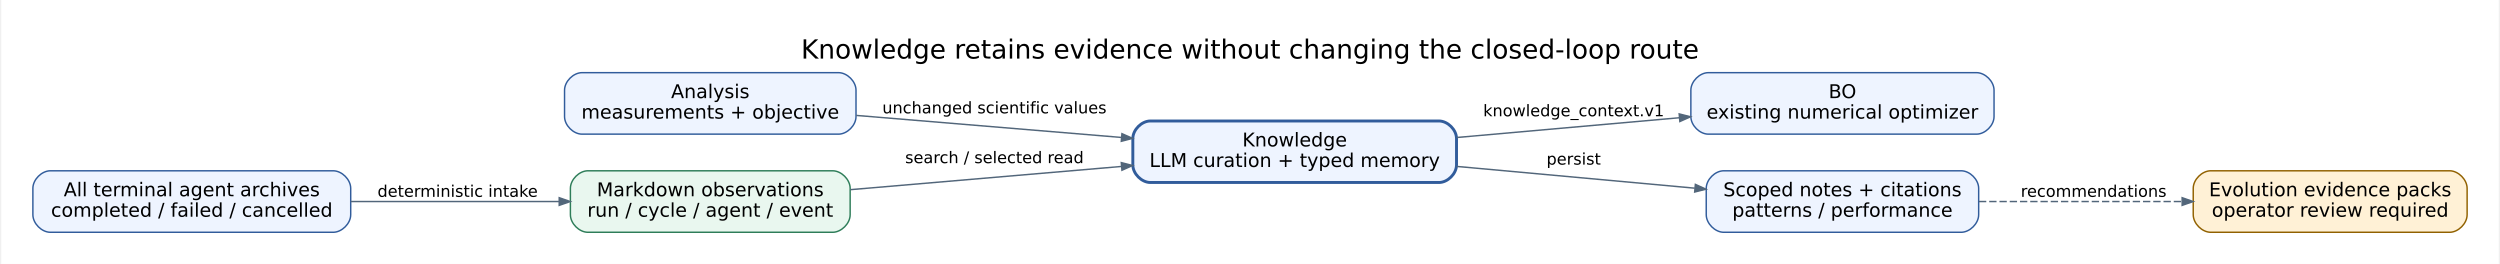
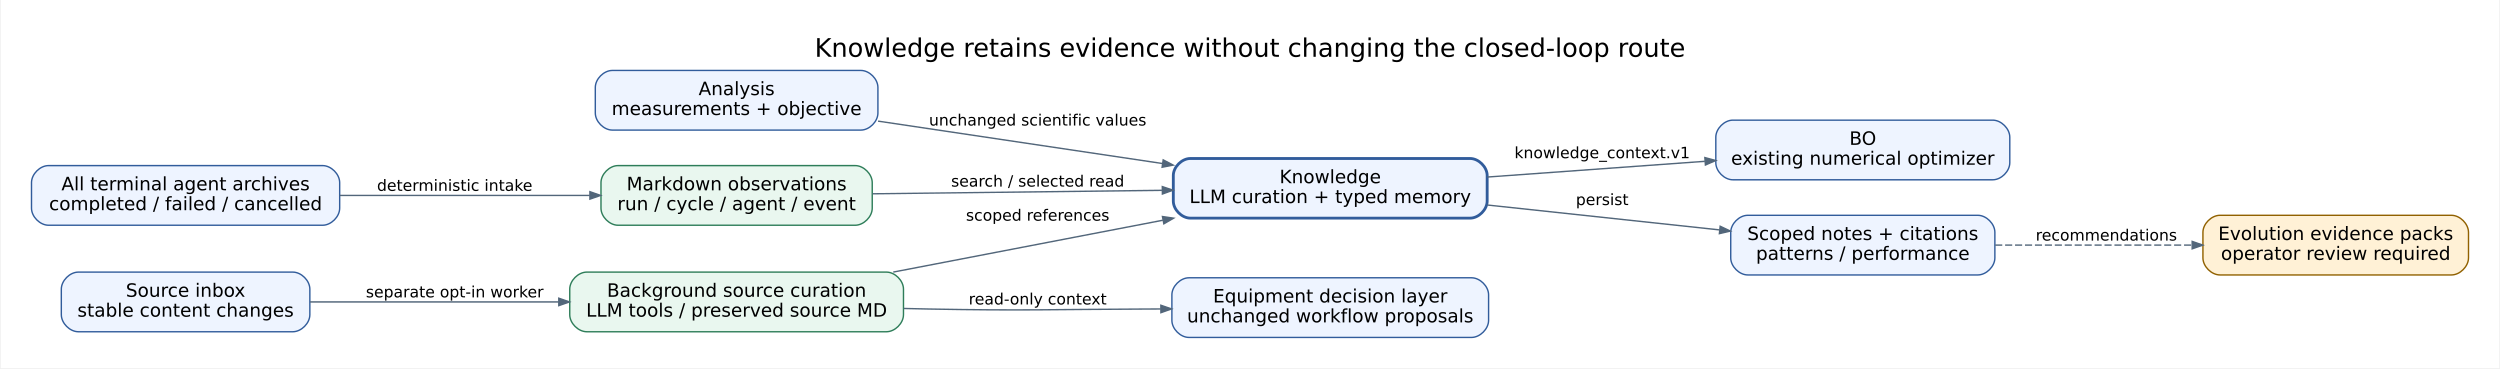
- <svg xmlns="http://www.w3.org/2000/svg" width="1705pt" height="180pt" viewBox="0.00 0.00 1705.20 180.20">
-   <g id="graph0" class="graph" transform="scale(1 1) rotate(0) translate(21.6 158.6)">
-     <polygon fill="white" stroke="transparent" points="-21.6,21.6 -21.6,-158.6 1683.6,-158.6 1683.6,21.6 -21.6,21.6" />
-     <text text-anchor="middle" x="831" y="-118.6" font-family="DejaVu Sans" font-size="18.00">Knowledge retains evidence without changing the closed-loop route</text>
+ <svg xmlns="http://www.w3.org/2000/svg" width="1759pt" height="259pt" viewBox="0.00 0.00 1759.20 259.20">
+   <g id="graph0" class="graph" transform="scale(1 1) rotate(0) translate(21.6 237.6)">
+     <polygon fill="white" stroke="transparent" points="-21.6,21.6 -21.6,-237.6 1737.6,-237.6 1737.6,21.6 -21.6,21.6" />
+     <text text-anchor="middle" x="858" y="-197.6" font-family="DejaVu Sans" font-size="18.00">Knowledge retains evidence without changing the closed-loop route</text>
    <g id="node1" class="node">
-       <path fill="#eef4ff" stroke="#315c9b" d="M550,-109C550,-109 375,-109 375,-109 369,-109 363,-103 363,-97 363,-97 363,-79 363,-79 363,-73 369,-67 375,-67 375,-67 550,-67 550,-67 556,-67 562,-73 562,-79 562,-79 562,-97 562,-97 562,-103 556,-109 550,-109" />
-       <text text-anchor="middle" x="462.5" y="-91.6" font-family="DejaVu Sans" font-size="13.00">Analysis</text>
-       <text text-anchor="middle" x="462.5" y="-77.6" font-family="DejaVu Sans" font-size="13.00">measurements + objective</text>
+       <path fill="#eef4ff" stroke="#315c9b" d="M584,-188C584,-188 409,-188 409,-188 403,-188 397,-182 397,-176 397,-176 397,-158 397,-158 397,-152 403,-146 409,-146 409,-146 584,-146 584,-146 590,-146 596,-152 596,-158 596,-158 596,-176 596,-176 596,-182 590,-188 584,-188" />
+       <text text-anchor="middle" x="496.5" y="-170.6" font-family="DejaVu Sans" font-size="13.00">Analysis</text>
+       <text text-anchor="middle" x="496.5" y="-156.6" font-family="DejaVu Sans" font-size="13.00">measurements + objective</text>
    </g>
    <g id="node2" class="node">
-       <path fill="#eef4ff" stroke="#315c9b" stroke-width="2" d="M960,-76C960,-76 763,-76 763,-76 757,-76 751,-70 751,-64 751,-64 751,-46 751,-46 751,-40 757,-34 763,-34 763,-34 960,-34 960,-34 966,-34 972,-40 972,-46 972,-46 972,-64 972,-64 972,-70 966,-76 960,-76" />
-       <text text-anchor="middle" x="861.5" y="-58.6" font-family="DejaVu Sans" font-size="13.00">Knowledge</text>
-       <text text-anchor="middle" x="861.5" y="-44.6" font-family="DejaVu Sans" font-size="13.00">LLM curation + typed memory</text>
+       <path fill="#eef4ff" stroke="#315c9b" stroke-width="2" d="M1013,-126C1013,-126 816,-126 816,-126 810,-126 804,-120 804,-114 804,-114 804,-96 804,-96 804,-90 810,-84 816,-84 816,-84 1013,-84 1013,-84 1019,-84 1025,-90 1025,-96 1025,-96 1025,-114 1025,-114 1025,-120 1019,-126 1013,-126" />
+       <text text-anchor="middle" x="914.5" y="-108.6" font-family="DejaVu Sans" font-size="13.00">Knowledge</text>
+       <text text-anchor="middle" x="914.5" y="-94.6" font-family="DejaVu Sans" font-size="13.00">LLM curation + typed memory</text>
    </g>
    <g id="edge1" class="edge">
-       <path fill="none" stroke="#52667a" d="M562.14,-79.8C616.98,-75.24 685.56,-69.54 743.14,-64.76" />
-       <polygon fill="#52667a" stroke="#52667a" points="743.57,-67.35 750.82,-64.12 743.13,-62.12 743.57,-67.35" />
-       <text text-anchor="middle" x="656.5" y="-81.2" font-family="DejaVu Sans" font-size="11.00">unchanged scientific values</text>
+       <path fill="none" stroke="#52667a" d="M596.09,-152.31C656.12,-143.36 733.14,-131.88 796.28,-122.47" />
+       <polygon fill="#52667a" stroke="#52667a" points="796.88,-125.03 803.91,-121.33 796.11,-119.84 796.88,-125.03" />
+       <text text-anchor="middle" x="708.5" y="-149.2" font-family="DejaVu Sans" font-size="11.00">unchanged scientific values</text>
    </g>
    <g id="node3" class="node">
-       <path fill="#eef4ff" stroke="#315c9b" d="M1327,-109C1327,-109 1144,-109 1144,-109 1138,-109 1132,-103 1132,-97 1132,-97 1132,-79 1132,-79 1132,-73 1138,-67 1144,-67 1144,-67 1327,-67 1327,-67 1333,-67 1339,-73 1339,-79 1339,-79 1339,-97 1339,-97 1339,-103 1333,-109 1327,-109" />
-       <text text-anchor="middle" x="1235.5" y="-91.6" font-family="DejaVu Sans" font-size="13.00">BO</text>
-       <text text-anchor="middle" x="1235.5" y="-77.6" font-family="DejaVu Sans" font-size="13.00">existing numerical optimizer</text>
+       <path fill="#eef4ff" stroke="#315c9b" d="M1381,-153C1381,-153 1198,-153 1198,-153 1192,-153 1186,-147 1186,-141 1186,-141 1186,-123 1186,-123 1186,-117 1192,-111 1198,-111 1198,-111 1381,-111 1381,-111 1387,-111 1393,-117 1393,-123 1393,-123 1393,-141 1393,-141 1393,-147 1387,-153 1381,-153" />
+       <text text-anchor="middle" x="1289.5" y="-135.6" font-family="DejaVu Sans" font-size="13.00">BO</text>
+       <text text-anchor="middle" x="1289.5" y="-121.6" font-family="DejaVu Sans" font-size="13.00">existing numerical optimizer</text>
    </g>
    <g id="edge2" class="edge">
-       <path fill="none" stroke="#52667a" d="M972.1,-64.72C1020.01,-68.97 1076.1,-73.95 1124.1,-78.21" />
-       <polygon fill="#52667a" stroke="#52667a" points="1124.03,-80.84 1131.73,-78.88 1124.49,-75.61 1124.03,-80.84" />
-       <text text-anchor="middle" x="1052" y="-79.2" font-family="DejaVu Sans" font-size="11.00">knowledge_context.v1</text>
+       <path fill="none" stroke="#52667a" d="M1025.14,-112.94C1073.39,-116.43 1129.96,-120.52 1178.28,-124.02" />
+       <polygon fill="#52667a" stroke="#52667a" points="1178.29,-126.65 1185.96,-124.58 1178.67,-121.42 1178.29,-126.65" />
+       <text text-anchor="middle" x="1106" y="-126.2" font-family="DejaVu Sans" font-size="11.00">knowledge_context.v1</text>
    </g>
    <g id="node6" class="node">
-       <path fill="#eef4ff" stroke="#315c9b" d="M1316.5,-42C1316.5,-42 1154.5,-42 1154.5,-42 1148.5,-42 1142.5,-36 1142.5,-30 1142.5,-30 1142.5,-12 1142.5,-12 1142.5,-6 1148.5,0 1154.5,0 1154.5,0 1316.5,0 1316.5,0 1322.5,0 1328.5,-6 1328.5,-12 1328.5,-12 1328.5,-30 1328.5,-30 1328.5,-36 1322.5,-42 1316.5,-42" />
-       <text text-anchor="middle" x="1235.5" y="-24.6" font-family="DejaVu Sans" font-size="13.00">Scoped notes + citations</text>
-       <text text-anchor="middle" x="1235.5" y="-10.6" font-family="DejaVu Sans" font-size="13.00">patterns / performance</text>
+       <path fill="#eef4ff" stroke="#315c9b" d="M1370.5,-86C1370.5,-86 1208.5,-86 1208.5,-86 1202.5,-86 1196.5,-80 1196.5,-74 1196.5,-74 1196.5,-56 1196.5,-56 1196.5,-50 1202.5,-44 1208.5,-44 1208.5,-44 1370.5,-44 1370.5,-44 1376.5,-44 1382.5,-50 1382.5,-56 1382.5,-56 1382.5,-74 1382.5,-74 1382.5,-80 1376.5,-86 1370.5,-86" />
+       <text text-anchor="middle" x="1289.5" y="-68.6" font-family="DejaVu Sans" font-size="13.00">Scoped notes + citations</text>
+       <text text-anchor="middle" x="1289.5" y="-54.6" font-family="DejaVu Sans" font-size="13.00">patterns / performance</text>
    </g>
    <g id="edge5" class="edge">
-       <path fill="none" stroke="#52667a" d="M972.1,-44.98C1023.57,-40.28 1084.49,-34.71 1134.67,-30.12" />
-       <polygon fill="#52667a" stroke="#52667a" points="1135.08,-32.72 1142.31,-29.43 1134.61,-27.49 1135.08,-32.72" />
-       <text text-anchor="middle" x="1052" y="-46.2" font-family="DejaVu Sans" font-size="11.00">persist</text>
+       <path fill="none" stroke="#52667a" d="M1025.14,-93.24C1076.87,-87.7 1138.15,-81.12 1188.57,-75.72" />
+       <polygon fill="#52667a" stroke="#52667a" points="1189.07,-78.3 1196.25,-74.89 1188.51,-73.08 1189.07,-78.3" />
+       <text text-anchor="middle" x="1106" y="-93.2" font-family="DejaVu Sans" font-size="11.00">persist</text>
    </g>
    <g id="node4" class="node">
-       <path fill="#eef4ff" stroke="#315c9b" d="M205,-42C205,-42 12,-42 12,-42 6,-42 0,-36 0,-30 0,-30 0,-12 0,-12 0,-6 6,0 12,0 12,0 205,0 205,0 211,0 217,-6 217,-12 217,-12 217,-30 217,-30 217,-36 211,-42 205,-42" />
-       <text text-anchor="middle" x="108.5" y="-24.6" font-family="DejaVu Sans" font-size="13.00">All terminal agent archives</text>
-       <text text-anchor="middle" x="108.5" y="-10.6" font-family="DejaVu Sans" font-size="13.00">completed / failed / cancelled</text>
+       <path fill="#eef4ff" stroke="#315c9b" d="M205,-121C205,-121 12,-121 12,-121 6,-121 0,-115 0,-109 0,-109 0,-91 0,-91 0,-85 6,-79 12,-79 12,-79 205,-79 205,-79 211,-79 217,-85 217,-91 217,-91 217,-109 217,-109 217,-115 211,-121 205,-121" />
+       <text text-anchor="middle" x="108.5" y="-103.6" font-family="DejaVu Sans" font-size="13.00">All terminal agent archives</text>
+       <text text-anchor="middle" x="108.5" y="-89.6" font-family="DejaVu Sans" font-size="13.00">completed / failed / cancelled</text>
    </g>
    <g id="node5" class="node">
-       <path fill="#e9f7ef" stroke="#2e7d59" d="M546,-42C546,-42 379,-42 379,-42 373,-42 367,-36 367,-30 367,-30 367,-12 367,-12 367,-6 373,0 379,0 379,0 546,0 546,0 552,0 558,-6 558,-12 558,-12 558,-30 558,-30 558,-36 552,-42 546,-42" />
-       <text text-anchor="middle" x="462.5" y="-24.6" font-family="DejaVu Sans" font-size="13.00">Markdown observations</text>
-       <text text-anchor="middle" x="462.5" y="-10.6" font-family="DejaVu Sans" font-size="13.00">run / cycle / agent / event</text>
+       <path fill="#e9f7ef" stroke="#2e7d59" d="M580,-121C580,-121 413,-121 413,-121 407,-121 401,-115 401,-109 401,-109 401,-91 401,-91 401,-85 407,-79 413,-79 413,-79 580,-79 580,-79 586,-79 592,-85 592,-91 592,-91 592,-109 592,-109 592,-115 586,-121 580,-121" />
+       <text text-anchor="middle" x="496.5" y="-103.6" font-family="DejaVu Sans" font-size="13.00">Markdown observations</text>
+       <text text-anchor="middle" x="496.5" y="-89.6" font-family="DejaVu Sans" font-size="13.00">run / cycle / agent / event</text>
    </g>
    <g id="edge3" class="edge">
-       <path fill="none" stroke="#52667a" d="M217.02,-21C262.23,-21 314.57,-21 359.19,-21" />
-       <polygon fill="#52667a" stroke="#52667a" points="359.36,-23.63 366.86,-21 359.36,-18.38 359.36,-23.63" />
-       <text text-anchor="middle" x="290" y="-24.2" font-family="DejaVu Sans" font-size="11.00">deterministic intake</text>
+       <path fill="none" stroke="#52667a" d="M217.02,-100C272.1,-100 338.81,-100 393.13,-100" />
+       <polygon fill="#52667a" stroke="#52667a" points="393.21,-102.63 400.71,-100 393.21,-97.38 393.21,-102.63" />
+       <text text-anchor="middle" x="298" y="-103.2" font-family="DejaVu Sans" font-size="11.00">deterministic intake</text>
    </g>
    <g id="edge4" class="edge">
-       <path fill="none" stroke="#52667a" d="M558.09,-29.1C613.62,-33.86 684.27,-39.91 743.31,-44.96" />
-       <polygon fill="#52667a" stroke="#52667a" points="743.12,-47.58 750.82,-45.61 743.57,-42.35 743.12,-47.58" />
-       <text text-anchor="middle" x="656.5" y="-47.2" font-family="DejaVu Sans" font-size="11.00">search / selected read</text>
+       <path fill="none" stroke="#52667a" d="M592.16,-101.14C652.64,-101.86 731.52,-102.81 795.99,-103.59" />
+       <polygon fill="#52667a" stroke="#52667a" points="796.25,-106.22 803.78,-103.68 796.32,-100.97 796.25,-106.22" />
+       <text text-anchor="middle" x="708.5" y="-106.2" font-family="DejaVu Sans" font-size="11.00">search / selected read</text>
    </g>
    <g id="node7" class="node">
-       <path fill="#fff1d6" stroke="#916100" d="M1650,-42C1650,-42 1487,-42 1487,-42 1481,-42 1475,-36 1475,-30 1475,-30 1475,-12 1475,-12 1475,-6 1481,0 1487,0 1487,0 1650,0 1650,0 1656,0 1662,-6 1662,-12 1662,-12 1662,-30 1662,-30 1662,-36 1656,-42 1650,-42" />
-       <text text-anchor="middle" x="1568.5" y="-24.6" font-family="DejaVu Sans" font-size="13.00">Evolution evidence packs</text>
-       <text text-anchor="middle" x="1568.5" y="-10.6" font-family="DejaVu Sans" font-size="13.00">operator review required</text>
+       <path fill="#fff1d6" stroke="#916100" d="M1704,-86C1704,-86 1541,-86 1541,-86 1535,-86 1529,-80 1529,-74 1529,-74 1529,-56 1529,-56 1529,-50 1535,-44 1541,-44 1541,-44 1704,-44 1704,-44 1710,-44 1716,-50 1716,-56 1716,-56 1716,-74 1716,-74 1716,-80 1710,-86 1704,-86" />
+       <text text-anchor="middle" x="1622.5" y="-68.6" font-family="DejaVu Sans" font-size="13.00">Evolution evidence packs</text>
+       <text text-anchor="middle" x="1622.5" y="-54.6" font-family="DejaVu Sans" font-size="13.00">operator review required</text>
    </g>
    <g id="edge6" class="edge">
-       <path fill="none" stroke="#52667a" stroke-dasharray="5,2" d="M1328.7,-21C1371.83,-21 1423.28,-21 1467.36,-21" />
-       <polygon fill="#52667a" stroke="#52667a" points="1467.43,-23.63 1474.93,-21 1467.43,-18.38 1467.43,-23.63" />
-       <text text-anchor="middle" x="1407" y="-24.2" font-family="DejaVu Sans" font-size="11.00">recommendations</text>
+       <path fill="none" stroke="#52667a" stroke-dasharray="5,2" d="M1382.7,-65C1425.83,-65 1477.28,-65 1521.36,-65" />
+       <polygon fill="#52667a" stroke="#52667a" points="1521.43,-67.63 1528.93,-65 1521.43,-62.38 1521.43,-67.63" />
+       <text text-anchor="middle" x="1461" y="-68.2" font-family="DejaVu Sans" font-size="11.00">recommendations</text>
+     </g>
+     <g id="node8" class="node">
+       <path fill="#eef4ff" stroke="#315c9b" d="M184,-46C184,-46 33,-46 33,-46 27,-46 21,-40 21,-34 21,-34 21,-16 21,-16 21,-10 27,-4 33,-4 33,-4 184,-4 184,-4 190,-4 196,-10 196,-16 196,-16 196,-34 196,-34 196,-40 190,-46 184,-46" />
+       <text text-anchor="middle" x="108.5" y="-28.6" font-family="DejaVu Sans" font-size="13.00">Source inbox</text>
+       <text text-anchor="middle" x="108.5" y="-14.6" font-family="DejaVu Sans" font-size="13.00">stable content changes</text>
+     </g>
+     <g id="node9" class="node">
+       <path fill="#e9f7ef" stroke="#2e7d59" d="M602,-46C602,-46 391,-46 391,-46 385,-46 379,-40 379,-34 379,-34 379,-16 379,-16 379,-10 385,-4 391,-4 391,-4 602,-4 602,-4 608,-4 614,-10 614,-16 614,-16 614,-34 614,-34 614,-40 608,-46 602,-46" />
+       <text text-anchor="middle" x="496.5" y="-28.6" font-family="DejaVu Sans" font-size="13.00">Background source curation</text>
+       <text text-anchor="middle" x="496.5" y="-14.6" font-family="DejaVu Sans" font-size="13.00">LLM tools / preserved source MD</text>
+     </g>
+     <g id="edge7" class="edge">
+       <path fill="none" stroke="#52667a" d="M196.13,-25C247.71,-25 314.04,-25 371.15,-25" />
+       <polygon fill="#52667a" stroke="#52667a" points="371.29,-27.63 378.79,-25 371.29,-22.38 371.29,-27.63" />
+       <text text-anchor="middle" x="298" y="-28.2" font-family="DejaVu Sans" font-size="11.00">separate opt-in worker</text>
+     </g>
+     <g id="edge8" class="edge">
+       <path fill="none" stroke="#52667a" d="M606.8,-46.02C665.21,-57.25 737.13,-71.08 796.64,-82.53" />
+       <polygon fill="#52667a" stroke="#52667a" points="796.35,-85.14 804.21,-83.98 797.34,-79.99 796.35,-85.14" />
+       <text text-anchor="middle" x="708.5" y="-82.2" font-family="DejaVu Sans" font-size="11.00">scoped references</text>
+     </g>
+     <g id="node10" class="node">
+       <path fill="#eef4ff" stroke="#315c9b" d="M1014,-42C1014,-42 815,-42 815,-42 809,-42 803,-36 803,-30 803,-30 803,-12 803,-12 803,-6 809,0 815,0 815,0 1014,0 1014,0 1020,0 1026,-6 1026,-12 1026,-12 1026,-30 1026,-30 1026,-36 1020,-42 1014,-42" />
+       <text text-anchor="middle" x="914.5" y="-24.6" font-family="DejaVu Sans" font-size="13.00">Equipment decision layer</text>
+       <text text-anchor="middle" x="914.5" y="-10.6" font-family="DejaVu Sans" font-size="13.00">unchanged workflow proposals</text>
+     </g>
+     <g id="edge9" class="edge">
+       <path fill="none" stroke="#52667a" d="M614.14,-20.4C620.18,-20.24 626.16,-20.11 632,-20 699.99,-18.74 717,-19.74 785,-20 788.35,-20.01 791.76,-20.03 795.19,-20.04" />
+       <polygon fill="#52667a" stroke="#52667a" points="795.24,-22.67 802.75,-20.08 795.27,-17.42 795.24,-22.67" />
+       <text text-anchor="middle" x="708.5" y="-23.2" font-family="DejaVu Sans" font-size="11.00">read-only context</text>
    </g>
  </g>
</svg>
